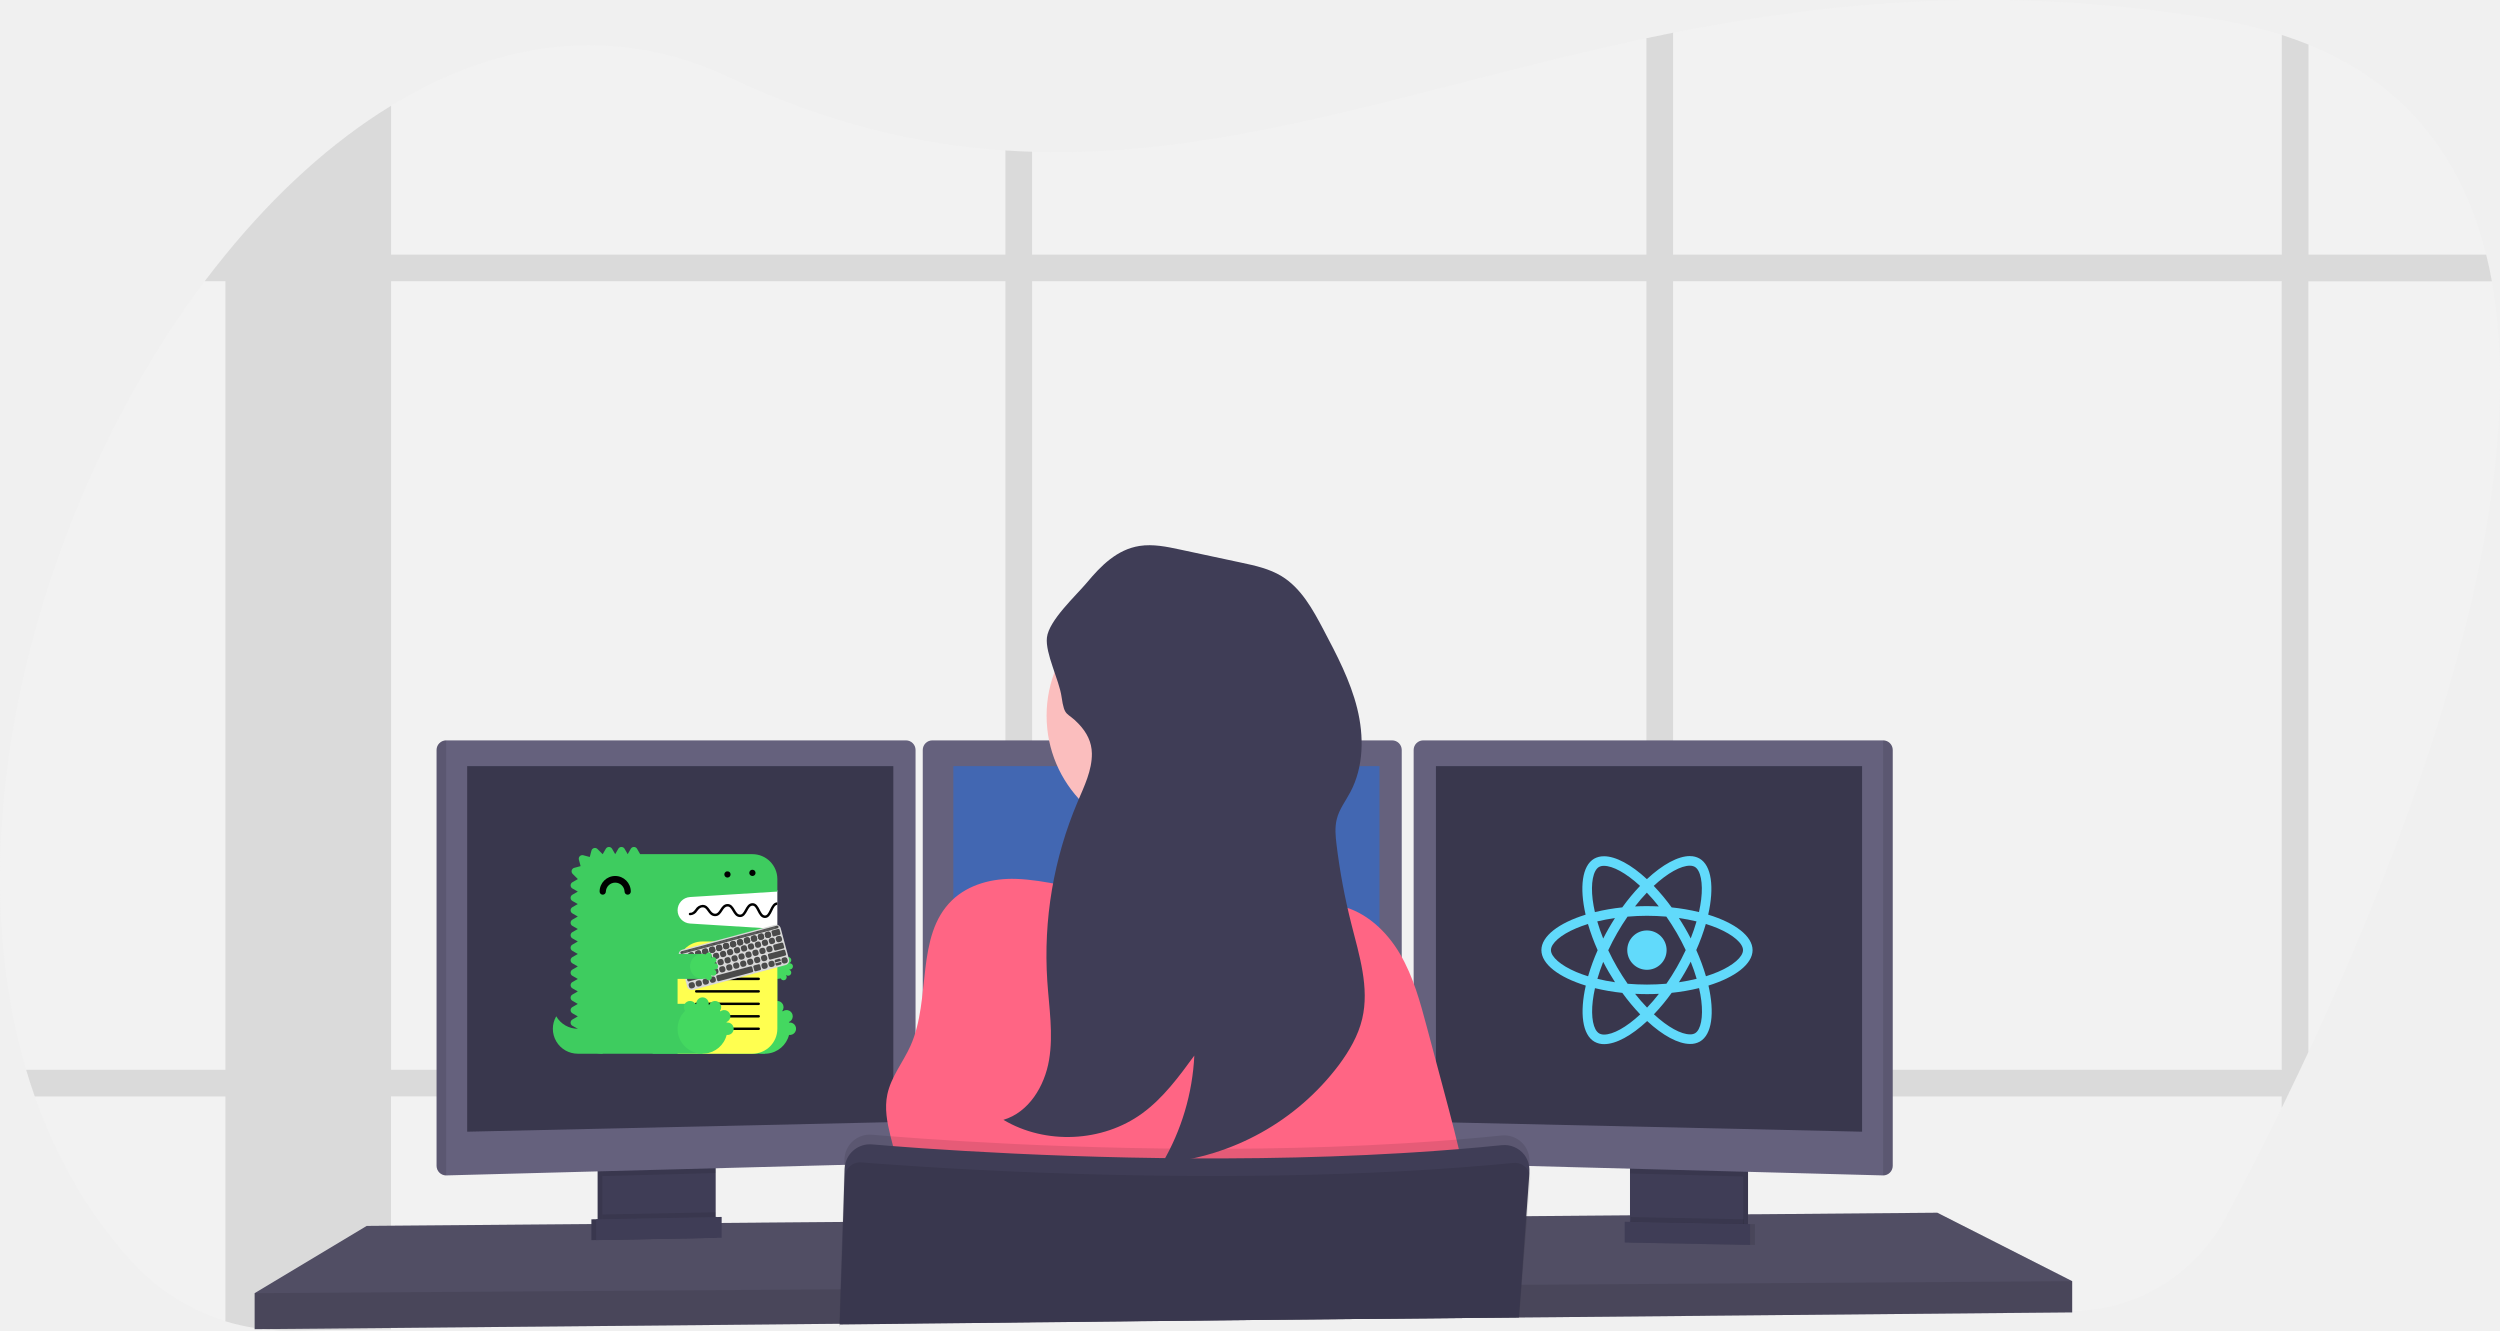
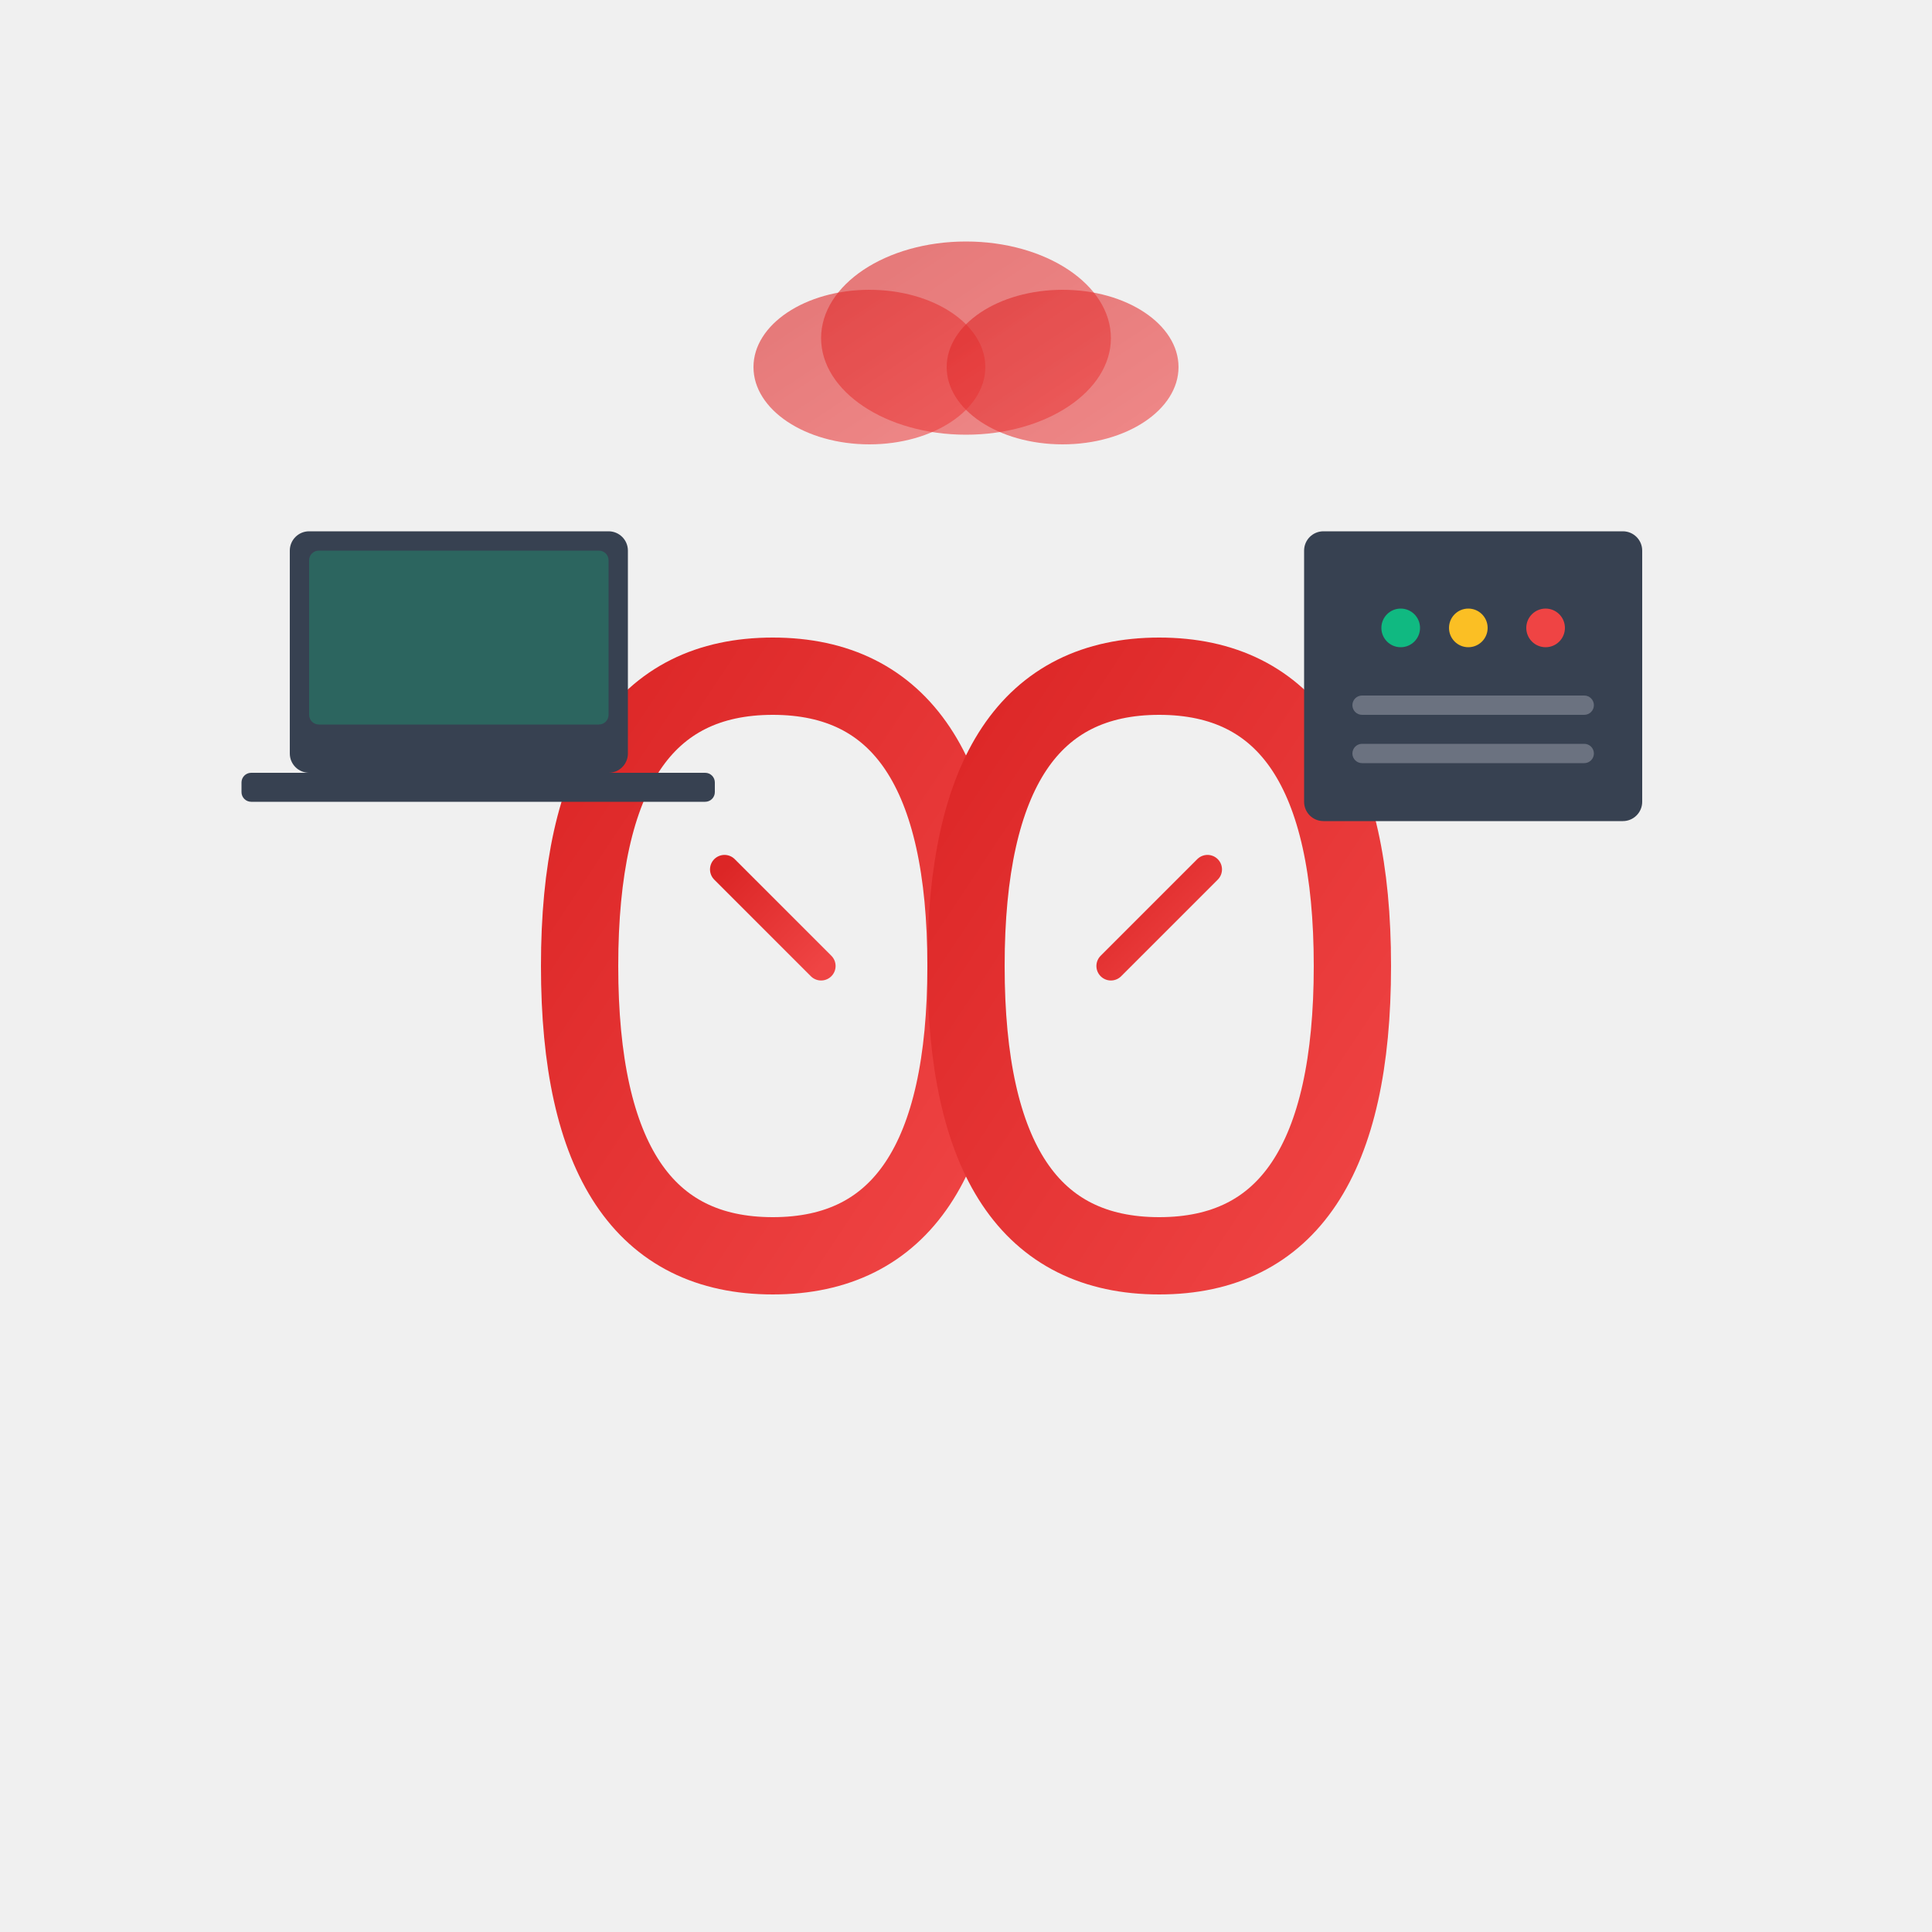
- <svg xmlns="http://www.w3.org/2000/svg" width="1041.277" height="554.141" viewBox="0 0 1041.277 554.141">
-   <g id="Group_24" data-name="Group 24" transform="translate(-440 -263)">
-     <g id="Group_23" data-name="Group 23" transform="translate(439.989 262.965)">
-       <path id="Path_299" data-name="Path 299" d="M1040.82,611.12q-1.74,3.75-3.47,7.4-2.7,5.67-5.33,11.12c-.78,1.61-1.56,3.19-2.32,4.77-8.6,17.57-16.63,33.11-23.45,45.89A73.21,73.21,0,0,1,942.44,719l-151.65,1.65h-1.6l-13,.14-11.12.12-34.1.37h-1.38l-17.36.19h-.53l-107,1.16-95.51,1-11.11.12-69,.75H429l-44.75.48h-.48l-141.5,1.53-42.33.46a87.991,87.991,0,0,1-10.79-.54h0c-1.22-.14-2.44-.3-3.65-.49a87.38,87.38,0,0,1-51.29-27.54C116,678.37,102.75,655,93.85,629.64q-1.93-5.49-3.6-11.12C59.44,514.37,97,380,164.6,290.08q4.25-5.64,8.64-11l.07-.08c20.79-25.52,44.1-46.84,68.93-62,44-26.91,92.75-34.49,140.7-11.9,40.57,19.12,78.45,28.11,115.17,30.55,3.71.24,7.42.42,11.11.53,84.23,2.65,163.17-27.7,255.87-47.29,3.69-.78,7.39-1.55,11.12-2.28,66.13-13.16,139.49-20.1,226.73-5.51a189.089,189.089,0,0,1,26.76,6.4q5.77,1.86,11.12,4c41.64,16.94,64.35,48.24,74,87.46q1.37,5.46,2.37,11.11C1134.3,384.41,1084.19,518.23,1040.82,611.12Z" transform="translate(-79.34 -172.91)" fill="#f2f2f2" />
-       <path id="Path_300" data-name="Path 300" d="M576.36,618.52a95.21,95.21,0,0,1-1.87,11.12h93.7V618.52Zm-78.25,62.81,11.11-.09V653.77c-3.81-.17-7.52-.34-11.11-.52ZM265.19,618.52v11.12h198.5V618.52ZM1114.87,279h-74V191.51q-5.35-2.17-11.12-4V279H776.21V186.58c-3.73.73-7.43,1.5-11.12,2.28V279H509.22V236.15c-3.69-.11-7.4-.29-11.11-.53V279H242.24V217c-24.83,15.16-48.14,36.48-68.93,62h-.07v.08q-4.4,5.4-8.64,11h8.64V618.52h-83q1.66,5.63,3.6,11.12h79.39v93.62a87,87,0,0,0,12.2,2.79c1.21.19,2.43.35,3.65.49h0a87.991,87.991,0,0,0,10.79.54l42.33-.46v-97H498.11v94.21l11.11-.12V629.64H765.09V721l11.12-.12V629.64H1029.7v4.77c.76-1.58,1.54-3.16,2.32-4.77q2.63-5.45,5.33-11.12,1.73-3.64,3.47-7.4v-321h76.42Q1116.23,284.43,1114.87,279ZM242.24,618.52V290.08H498.11V618.52Zm267,0V290.08H765.09V618.52Zm520.48,0H776.21V290.08H1029.7Z" transform="translate(-79.34 -172.91)" opacity="0.1" />
-       <path id="Path_301" data-name="Path 301" d="M863.09,533.65v13l-151.92,1.4-1.62.03-57.74.53-1.38.02-17.55.15h-.52l-106.98.99L349.77,551.4h-.15l-44.65.42-.48.01-198.4,1.82v-15l46.65-28,93.6-.78,2-.01.66-.01,2-.03,44.94-.37,2.01-.01.64-.01,2-.01L315,509.3l.38-.01,35.55-.3h.29l277.4-2.34,6.79-.05h.68l5.18-.05,37.65-.31,2-.03,1.85-.02h.96l11.71-.09,2.32-.03,3.11-.02,9.75-.09,15.47-.13,2-.02,3.48-.02h.65l74.71-.64Z" fill="#65617d" />
-       <path id="Path_302" data-name="Path 302" d="M863.09,533.65v13l-151.92,1.4-1.62.03-57.74.53-1.38.02-17.55.15h-.52l-106.98.99L349.77,551.4h-.15l-44.65.42-.48.01-198.4,1.82v-15l46.65-28,93.6-.78,2-.01.66-.01,2-.03,44.94-.37,2.01-.01.64-.01,2-.01L315,509.3l.38-.01,35.55-.3h.29l277.4-2.34,6.79-.05h.68l5.18-.05,37.65-.31,2-.03,1.85-.02h.96l11.71-.09,2.32-.03,3.11-.02,9.75-.09,15.47-.13,2-.02,3.48-.02h.65l74.71-.64Z" opacity="0.2" />
-       <path id="Path_303" data-name="Path 303" d="M375.44,656.57v24.49a6.13,6.13,0,0,1-3.5,5.54,6,6,0,0,1-2.5.6l-34.9.74a6,6,0,0,1-2.7-.57,6.12,6.12,0,0,1-3.57-5.57V656.57Z" transform="translate(-79.34 -172.91)" fill="#3f3d56" />
-       <path id="Path_304" data-name="Path 304" d="M375.44,656.57v24.49a6.13,6.13,0,0,1-3.5,5.54,6,6,0,0,1-2.5.6l-34.9.74a6,6,0,0,1-2.7-.57,6.12,6.12,0,0,1-3.57-5.57V656.57Z" transform="translate(-79.34 -172.91)" opacity="0.1" />
-       <path id="Path_305" data-name="Path 305" d="M377.44,656.57v24.49a6.13,6.13,0,0,1-3.5,5.54,6,6,0,0,1-2.5.6l-34.9.74a6,6,0,0,1-2.7-.57,6.12,6.12,0,0,1-3.57-5.57V656.57Z" transform="translate(-79.34 -172.91)" fill="#3f3d56" />
-       <rect id="Rectangle_137" data-name="Rectangle 137" width="47.17" height="31.5" transform="translate(680.92 483.65)" fill="#3f3d56" />
-       <rect id="Rectangle_138" data-name="Rectangle 138" width="47.17" height="31.5" transform="translate(680.92 483.65)" opacity="0.1" />
-       <rect id="Rectangle_139" data-name="Rectangle 139" width="47.17" height="31.5" transform="translate(678.92 483.65)" fill="#3f3d56" />
-       <path id="Path_306" data-name="Path 306" d="M298.09,483.65v4.97l-47.17,1.26v-6.23Z" opacity="0.1" />
-       <path id="Path_307" data-name="Path 307" d="M460.69,485.27v168.2a4,4,0,0,1-3.85,3.95l-191.65,5.1h-.05a4,4,0,0,1-3.95-3.95V485.27a4,4,0,0,1,3.95-3.95h191.6a4,4,0,0,1,3.95,3.95Z" transform="translate(-79.34 -172.91)" fill="#65617d" />
-       <path id="Path_308" data-name="Path 308" d="M265.19,481.32v181.2h-.05a4,4,0,0,1-3.95-3.95V485.27a4,4,0,0,1,3.95-3.95Z" transform="translate(-79.34 -172.91)" opacity="0.1" />
-       <path id="Path_309" data-name="Path 309" d="M194.59,319.15h177.5V467.4l-177.5,4Z" fill="#39374d" />
-       <path id="Path_310" data-name="Path 310" d="M726.09,483.65v6.41l-47.17-1.26v-5.15Z" opacity="0.1" />
-       <path id="Path_311" data-name="Path 311" d="M867.69,485.27v173.3a4,4,0,0,1-4,3.95h0L672,657.42a4,4,0,0,1-3.85-3.95V485.27a4,4,0,0,1,3.95-3.95H863.7a4,4,0,0,1,3.99,3.95Z" transform="translate(-79.34 -172.91)" fill="#65617d" />
-       <path id="Path_312" data-name="Path 312" d="M867.69,485.27v173.3a4,4,0,0,1-4,3.95h0V481.32h0a4,4,0,0,1,4,3.95Z" transform="translate(-79.34 -172.91)" opacity="0.1" />
-       <path id="Path_313" data-name="Path 313" d="M775.59,319.15H598.09V467.4l177.5,4Z" fill="#39374d" />
-       <path id="Path_314" data-name="Path 314" d="M663.19,485.27v168.2a4,4,0,0,1-3.85,3.95l-191.65,5.1h0a4,4,0,0,1-4-3.95V485.27a4,4,0,0,1,3.95-3.95h191.6A4,4,0,0,1,663.19,485.27Z" transform="translate(-79.34 -172.91)" fill="#65617d" />
-       <path id="Path_315" data-name="Path 315" d="M397.09,319.15h177.5V467.4l-177.5,4Z" fill="#4267b2" />
-       <path id="Path_316" data-name="Path 316" d="M863.09,533.65v13l-151.92,1.4-1.62.03-57.74.53-1.38.02-17.55.15h-.52l-106.98.99L349.77,551.4h-.15l-44.65.42-.48.01-198.4,1.82v-15l202.51-1.33h.48l40.99-.28h.19l283.08-1.87h.29l.17-.01h.47l4.79-.03h1.46l74.49-.5,4.4-.02.98-.01Z" opacity="0.1" />
-       <circle id="Ellipse_111" data-name="Ellipse 111" cx="51.33" cy="51.33" r="51.33" transform="translate(435.93 246.82)" fill="#fbbebe" />
-       <path id="Path_317" data-name="Path 317" d="M617.94,550.07s-99.5,12-90,0c3.44-4.34,4.39-17.2,4.2-31.85-.06-4.45-.22-9.06-.45-13.65-1.1-22-3.75-43.5-3.75-43.5s87-41,77-8.5c-4,13.13-2.69,31.57.35,48.88.89,5.05,1.92,10,3,14.7a344.66,344.66,0,0,0,9.65,33.92Z" transform="translate(-79.34 -172.91)" fill="#fbbebe" />
-       <path id="Path_318" data-name="Path 318" d="M585.47,546c11.51-2.13,23.7-6,34.53-1.54,2.85,1.17,5.47,2.88,8.39,3.86s6.12,1.22,9.16,1.91c10.68,2.42,19.34,10.55,24.9,20s8.44,20.14,11.26,30.72l6.9,25.83c6,22.45,12,45.09,13.39,68.3a2437.506,2437.506,0,0,1-250.84,1.43c5.44-10.34,11-21.31,10.54-33s-7.19-23.22-4.76-34.74c1.55-7.34,6.57-13.39,9.64-20.22,8.75-19.52,1.94-45.79,17.32-60.65,6.92-6.68,17-9.21,26.63-8.89,12.28.41,24.85,4.24,37,6.11C555.09,547.48,569.79,548.88,585.47,546Z" transform="translate(-79.34 -172.91)" fill="#ff6584" />
-       <path id="Path_319" data-name="Path 319" d="M716.37,657.17l-.1,1.43v.1l-.17,2.3-1.33,18.51-1.61,22.3-.46,6.28-1,13.44v.17l-107,1-175.59,1.9v.84h-.14v-1.12l.45-14.36.86-28.06.74-23.79.07-2.37a10.53,10.53,0,0,1,11.42-10.17c4.72.4,10.85.89,18.18,1.41l3,.22c42.33,2.94,120.56,6.74,199.5,2,1.66-.09,3.33-.19,5-.31,12.24-.77,24.47-1.76,36.58-3a10.53,10.53,0,0,1,11.6,11.23Z" transform="translate(-79.34 -172.91)" opacity="0.1" />
-       <path id="Path_320" data-name="Path 320" d="M429.08,725.44v-.84l175.62-1.91,107-1h.3v-.17l1-13.44.43-6,1.64-22.61,1.29-17.9v-.44a10.617,10.617,0,0,0-.11-2.47.3.3,0,0,0,0-.1,10.391,10.391,0,0,0-2-4.64,10.54,10.54,0,0,0-9.42-4c-12.11,1.24-24.34,2.23-36.58,3-1.67.12-3.34.22-5,.31-78.94,4.69-157.17.89-199.5-2l-3-.22c-7.33-.52-13.46-1-18.18-1.41a10.54,10.54,0,0,0-11.24,8.53,11,11,0,0,0-.18,1.64l-.68,22.16L429.54,710l-.44,14.36v1.12Z" transform="translate(-79.34 -172.91)" fill="#3f3d56" />
-       <path id="Path_321" data-name="Path 321" d="M716.67,664.18l-1.23,15.33-1.83,22.85-.46,5.72-1,12.81-.06.64v.17h0l-.15,1.48.11-1.48h-.29l-107,1-175.65,1.9v-.28l.49-14.36,1-28.06.64-18.65A6.36,6.36,0,0,1,434.3,658a6.25,6.25,0,0,1,3.78-.9c2.1.17,4.68.37,7.69.59,4.89.36,10.92.78,17.94,1.22,13,.82,29.31,1.7,48,2.42,52,2,122.2,2.67,188.88-3.17,3-.26,6.1-.55,9.13-.84a6.26,6.26,0,0,1,3.48.66,5.159,5.159,0,0,1,.86.54,6.14,6.14,0,0,1,2,2.46,3.564,3.564,0,0,1,.25.61A6.279,6.279,0,0,1,716.67,664.18Z" transform="translate(-79.34 -172.91)" opacity="0.1" />
-       <path id="Path_322" data-name="Path 322" d="M377.44,677.87v3.19a6.13,6.13,0,0,1-3.5,5.54l-40.1.77a6.12,6.12,0,0,1-3.57-5.57v-3Z" transform="translate(-79.34 -172.91)" opacity="0.1" />
-       <path id="Path_323" data-name="Path 323" d="M298.59,515.57l-52.25,1V507.9l52.25-1Z" fill="#3f3d56" />
-       <path id="Path_324" data-name="Path 324" d="M298.59,515.57l-52.25,1V507.9l52.25-1Z" opacity="0.1" />
-       <path id="Path_325" data-name="Path 325" d="M300.59,515.57l-52.25,1V507.9l52.25-1Z" fill="#3f3d56" />
-       <path id="Path_326" data-name="Path 326" d="M758.56,679.87v3.19a6.13,6.13,0,0,0,3.5,5.54l40.1.77a6.12,6.12,0,0,0,3.57-5.57v-3Z" transform="translate(-79.34 -172.91)" opacity="0.1" />
-       <path id="Path_327" data-name="Path 327" d="M678.72,517.57l52.25,1V509.9l-52.25-1Z" opacity="0.1" />
-       <path id="Path_328" data-name="Path 328" d="M676.72,517.57l52.25,1V509.9l-52.25-1Z" fill="#3f3d56" />
-       <path id="Path_329" data-name="Path 329" d="M534.13,486.79c.08,7-3.16,13.6-5.91,20.07a163.491,163.491,0,0,0-12.66,74.71c.73,11,2.58,22,.73,32.9s-8.43,21.77-19,24.9c17.53,10.45,41.26,9.35,57.76-2.66,8.79-6.4,15.34-15.33,21.75-24.11a97.86,97.86,0,0,1-13.31,44.75A103.43,103.43,0,0,0,637,616.53c4.31-5.81,8.06-12.19,9.72-19.23,3.09-13-1.22-26.51-4.51-39.5a266.055,266.055,0,0,1-6.17-33c-.43-3.56-.78-7.22.1-10.7,1-4.07,3.67-7.51,5.64-11.22,5.6-10.54,5.73-23.3,2.86-34.88s-8.49-22.26-14.06-32.81c-4.46-8.46-9.3-17.31-17.46-22.28-5.1-3.1-11-4.39-16.88-5.64l-25.37-5.43c-5.55-1.19-11.26-2.38-16.87-1.51-9.47,1.48-16.14,8.32-22,15.34-4.59,5.46-15.81,15.71-16.6,22.86-.72,6.59,5.1,17.63,6.09,24.58,1.3,9,2.22,6,7.3,11.52C532,478.05,534.07,482,534.13,486.79Z" transform="translate(-79.34 -172.91)" fill="#3f3d56" />
-     </g>
-     <g id="docusaurus_keytar" transform="translate(670.271 615.768)">
-       <path id="Path_40" data-name="Path 40" d="M99,52h43.635V69.662H99Z" transform="translate(-49.132 -33.936)" fill="#fff" fill-rule="evenodd" />
-       <path id="Path_41" data-name="Path 41" d="M13.389,158.195A10.377,10.377,0,0,1,4.4,153a10.377,10.377,0,0,0,8.988,15.584H23.779V158.195Z" transform="translate(-3 -82.47)" fill="#3ecc5f" fill-rule="evenodd" />
-       <path id="Path_42" data-name="Path 42" d="M66.967,38.083l36.373-2.273V30.615A10.389,10.389,0,0,0,92.95,20.226H46.2l-1.3-2.249a1.5,1.5,0,0,0-2.6,0L41,20.226l-1.3-2.249a1.5,1.5,0,0,0-2.6,0l-1.3,2.249-1.3-2.249a1.5,1.5,0,0,0-2.6,0l-1.3,2.249-.034,0-2.152-2.151a1.5,1.5,0,0,0-2.508.672L25.21,21.4l-2.7-.723a1.5,1.5,0,0,0-1.836,1.837l.722,2.7-2.65.71a1.5,1.5,0,0,0-.673,2.509l2.152,2.152c0,.011,0,.022,0,.033l-2.249,1.3a1.5,1.5,0,0,0,0,2.6l2.249,1.3-2.249,1.3a1.5,1.5,0,0,0,0,2.6L20.226,41l-2.249,1.3a1.5,1.5,0,0,0,0,2.6l2.249,1.3-2.249,1.3a1.5,1.5,0,0,0,0,2.6l2.249,1.3-2.249,1.3a1.5,1.5,0,0,0,0,2.6l2.249,1.3-2.249,1.3a1.5,1.5,0,0,0,0,2.6l2.249,1.3-2.249,1.3a1.5,1.5,0,0,0,0,2.6l2.249,1.3-2.249,1.3a1.5,1.5,0,0,0,0,2.6l2.249,1.3-2.249,1.3a1.5,1.5,0,0,0,0,2.6l2.249,1.3-2.249,1.3a1.5,1.5,0,0,0,0,2.6l2.249,1.3-2.249,1.3a1.5,1.5,0,0,0,0,2.6l2.249,1.3-2.249,1.3a1.5,1.5,0,0,0,0,2.6l2.249,1.3A10.389,10.389,0,0,0,30.615,103.34H92.95A10.389,10.389,0,0,0,103.34,92.95V51.393L66.967,49.12a5.53,5.53,0,0,1,0-11.038" transform="translate(-9.836 -17.226)" fill="#3ecc5f" fill-rule="evenodd" />
-       <path id="Path_43" data-name="Path 43" d="M143,163.779h15.584V143H143Z" transform="translate(-70.275 -77.665)" fill="#3ecc5f" fill-rule="evenodd" />
-       <path id="Path_44" data-name="Path 44" d="M173.779,148.389a2.582,2.582,0,0,0-.332.033c-.02-.078-.038-.156-.06-.234a2.594,2.594,0,1,0-2.567-4.455q-.086-.088-.174-.175a2.593,2.593,0,1,0-4.461-2.569c-.077-.022-.154-.04-.231-.06a2.6,2.6,0,1,0-5.128,0c-.077.02-.154.038-.231.06a2.594,2.594,0,1,0-4.461,2.569,10.384,10.384,0,1,0,17.314,9.992,2.592,2.592,0,1,0,.332-5.161" transform="translate(-75.08 -75.262)" fill="#44d860" fill-rule="evenodd" />
-       <path id="Path_45" data-name="Path 45" d="M153,113.389h15.584V103H153Z" transform="translate(-75.08 -58.444)" fill="#3ecc5f" fill-rule="evenodd" />
-       <path id="Path_46" data-name="Path 46" d="M183.389,108.944a1.3,1.3,0,1,0,0-2.6,1.336,1.336,0,0,0-.166.017c-.01-.039-.019-.078-.03-.117a1.3,1.3,0,0,0-.5-2.5,1.285,1.285,0,0,0-.783.269q-.043-.044-.087-.087a1.285,1.285,0,0,0,.263-.776,1.3,1.3,0,0,0-2.493-.509,5.195,5.195,0,1,0,0,10,1.3,1.3,0,0,0,2.493-.509,1.285,1.285,0,0,0-.263-.776q.044-.043.087-.087a1.285,1.285,0,0,0,.783.269,1.3,1.3,0,0,0,.5-2.5c.011-.038.02-.078.03-.117a1.337,1.337,0,0,0,.166.017" transform="translate(-84.691 -57.894)" fill="#44d860" fill-rule="evenodd" />
-       <path id="Path_47" data-name="Path 47" d="M52.188,48.292a1.3,1.3,0,0,1-1.3-1.3,3.9,3.9,0,0,0-7.792,0,1.3,1.3,0,1,1-2.6,0,6.493,6.493,0,0,1,12.987,0,1.3,1.3,0,0,1-1.3,1.3" transform="translate(-21.02 -28.41)" fill-rule="evenodd" />
-       <path id="Path_48" data-name="Path 48" d="M103,139.752h31.168a10.389,10.389,0,0,0,10.389-10.389V93H113.389A10.389,10.389,0,0,0,103,103.389Z" transform="translate(-51.054 -53.638)" fill="#ffff50" fill-rule="evenodd" />
-       <path id="Path_49" data-name="Path 49" d="M141.1,94.017H115.106a.519.519,0,1,1,0-1.039H141.1a.519.519,0,0,1,0,1.039m0,10.389H115.106a.519.519,0,1,1,0-1.039H141.1a.519.519,0,0,1,0,1.039m0,10.389H115.106a.519.519,0,1,1,0-1.039H141.1a.519.519,0,0,1,0,1.039m0-25.877H115.106a.519.519,0,1,1,0-1.039H141.1a.519.519,0,0,1,0,1.039m0,10.293H115.106a.519.519,0,1,1,0-1.039H141.1a.519.519,0,0,1,0,1.039m0,10.389H115.106a.519.519,0,1,1,0-1.039H141.1a.519.519,0,0,1,0,1.039m7.782-47.993c-.006,0-.011,0-.018,0-1.605.055-2.365,1.66-3.035,3.077-.7,1.48-1.24,2.443-2.126,2.414-.981-.035-1.542-1.144-2.137-2.317-.683-1.347-1.462-2.876-3.1-2.819-1.582.054-2.344,1.451-3.017,2.684-.715,1.313-1.2,2.112-2.141,2.075-1-.036-1.533-.938-2.149-1.981-.686-1.162-1.479-2.467-3.084-2.423-1.555.053-2.319,1.239-2.994,2.286-.713,1.106-1.213,1.781-2.164,1.741-1.025-.036-1.554-.784-2.167-1.65-.688-.973-1.463-2.074-3.062-2.021a3.815,3.815,0,0,0-2.959,1.879c-.64.812-1.14,1.456-2.2,1.415a.52.52,0,0,0-.037,1.039,3.588,3.588,0,0,0,3.05-1.811c.611-.777,1.139-1.448,2.178-1.483,1-.043,1.47.579,2.179,1.582.674.953,1.438,2.033,2.977,2.089,1.612.054,2.387-1.151,3.074-2.217.614-.953,1.144-1.775,2.156-1.81.931-.035,1.438.7,2.153,1.912.674,1.141,1.437,2.434,3.006,2.491,1.623.056,2.407-1.361,3.09-2.616.592-1.085,1.15-2.109,2.14-2.143.931-.022,1.417.829,2.135,2.249.671,1.326,1.432,2.828,3.026,2.886l.088,0c1.592,0,2.347-1.6,3.015-3.01.592-1.252,1.152-2.431,2.113-2.479Z" transform="translate(-55.378 -38.552)" fill-rule="evenodd" />
-       <path id="Path_50" data-name="Path 50" d="M83,163.779h20.779V143H83Z" transform="translate(-41.443 -77.665)" fill="#3ecc5f" fill-rule="evenodd" />
-       <g id="Group_8" data-name="Group 8" transform="matrix(0.966, -0.259, 0.259, 0.966, 51.971, 43.3)">
-         <rect id="Rectangle_3" data-name="Rectangle 3" width="43.906" height="17.333" rx="2" transform="translate(0 0)" fill="#d8d8d8" />
-         <g id="Group_2" data-name="Group 2" transform="translate(0.728 10.948)">
-           <rect id="Rectangle_4" data-name="Rectangle 4" width="2.537" height="2.537" rx="1" transform="translate(7.985 0)" fill="#4a4a4a" />
-           <rect id="Rectangle_5" data-name="Rectangle 5" width="2.537" height="2.537" rx="1" transform="translate(10.991 0)" fill="#4a4a4a" />
-           <rect id="Rectangle_6" data-name="Rectangle 6" width="2.537" height="2.537" rx="1" transform="translate(13.997 0)" fill="#4a4a4a" />
-           <rect id="Rectangle_7" data-name="Rectangle 7" width="2.537" height="2.537" rx="1" transform="translate(17.003 0)" fill="#4a4a4a" />
-           <rect id="Rectangle_8" data-name="Rectangle 8" width="2.537" height="2.537" rx="1" transform="translate(20.009 0)" fill="#4a4a4a" />
-           <rect id="Rectangle_9" data-name="Rectangle 9" width="2.537" height="2.537" rx="1" transform="translate(23.015 0)" fill="#4a4a4a" />
-           <rect id="Rectangle_10" data-name="Rectangle 10" width="2.537" height="2.537" rx="1" transform="translate(26.021 0)" fill="#4a4a4a" />
-           <rect id="Rectangle_11" data-name="Rectangle 11" width="2.537" height="2.537" rx="1" transform="translate(29.028 0)" fill="#4a4a4a" />
-           <rect id="Rectangle_12" data-name="Rectangle 12" width="2.537" height="2.537" rx="1" transform="translate(32.034 0)" fill="#4a4a4a" />
-           <path id="Path_51" data-name="Path 51" d="M.519,0H6.9A.519.519,0,0,1,7.421.52v1.5a.519.519,0,0,1-.519.519H.519A.519.519,0,0,1,0,2.017V.519A.519.519,0,0,1,.519,0ZM35.653,0h6.383a.519.519,0,0,1,.519.519v1.5a.519.519,0,0,1-.519.519H35.652a.519.519,0,0,1-.519-.519V.519A.519.519,0,0,1,35.652,0Z" transform="translate(0 0)" fill="#4a4a4a" fill-rule="evenodd" />
-         </g>
-         <g id="Group_3" data-name="Group 3" transform="translate(0.728 4.878)">
-           <path id="Path_52" data-name="Path 52" d="M.519,0H2.956a.519.519,0,0,1,.519.519v1.5a.519.519,0,0,1-.519.519H.519A.519.519,0,0,1,0,2.017V.519A.519.519,0,0,1,.519,0Z" transform="translate(0 0)" fill="#4a4a4a" fill-rule="evenodd" />
-           <rect id="Rectangle_13" data-name="Rectangle 13" width="2.537" height="2.537" rx="1" transform="translate(3.945 0)" fill="#4a4a4a" />
-           <rect id="Rectangle_14" data-name="Rectangle 14" width="2.537" height="2.537" rx="1" transform="translate(6.951 0)" fill="#4a4a4a" />
-           <rect id="Rectangle_15" data-name="Rectangle 15" width="2.537" height="2.537" rx="1" transform="translate(9.958 0)" fill="#4a4a4a" />
-           <rect id="Rectangle_16" data-name="Rectangle 16" width="2.537" height="2.537" rx="1" transform="translate(12.964 0)" fill="#4a4a4a" />
-           <rect id="Rectangle_17" data-name="Rectangle 17" width="2.537" height="2.537" rx="1" transform="translate(15.97 0)" fill="#4a4a4a" />
-           <rect id="Rectangle_18" data-name="Rectangle 18" width="2.537" height="2.537" rx="1" transform="translate(18.976 0)" fill="#4a4a4a" />
-           <rect id="Rectangle_19" data-name="Rectangle 19" width="2.537" height="2.537" rx="1" transform="translate(21.982 0)" fill="#4a4a4a" />
-           <rect id="Rectangle_20" data-name="Rectangle 20" width="2.537" height="2.537" rx="1" transform="translate(24.988 0)" fill="#4a4a4a" />
-           <rect id="Rectangle_21" data-name="Rectangle 21" width="2.537" height="2.537" rx="1" transform="translate(27.994 0)" fill="#4a4a4a" />
-           <rect id="Rectangle_22" data-name="Rectangle 22" width="2.537" height="2.537" rx="1" transform="translate(31 0)" fill="#4a4a4a" />
-           <rect id="Rectangle_23" data-name="Rectangle 23" width="2.537" height="2.537" rx="1" transform="translate(34.006 0)" fill="#4a4a4a" />
-           <rect id="Rectangle_24" data-name="Rectangle 24" width="2.537" height="2.537" rx="1" transform="translate(37.012 0)" fill="#4a4a4a" />
-           <rect id="Rectangle_25" data-name="Rectangle 25" width="2.537" height="2.537" rx="1" transform="translate(40.018 0)" fill="#4a4a4a" />
-         </g>
-         <g id="Group_4" data-name="Group 4" transform="translate(43.283 4.538) rotate(180)">
-           <path id="Path_53" data-name="Path 53" d="M.519,0H2.956a.519.519,0,0,1,.519.519v1.5a.519.519,0,0,1-.519.519H.519A.519.519,0,0,1,0,2.017V.519A.519.519,0,0,1,.519,0Z" transform="translate(0 0)" fill="#4a4a4a" fill-rule="evenodd" />
-           <rect id="Rectangle_26" data-name="Rectangle 26" width="2.537" height="2.537" rx="1" transform="translate(3.945 0)" fill="#4a4a4a" />
-           <rect id="Rectangle_27" data-name="Rectangle 27" width="2.537" height="2.537" rx="1" transform="translate(6.951 0)" fill="#4a4a4a" />
-           <rect id="Rectangle_28" data-name="Rectangle 28" width="2.537" height="2.537" rx="1" transform="translate(9.958 0)" fill="#4a4a4a" />
-           <rect id="Rectangle_29" data-name="Rectangle 29" width="2.537" height="2.537" rx="1" transform="translate(12.964 0)" fill="#4a4a4a" />
-           <rect id="Rectangle_30" data-name="Rectangle 30" width="2.537" height="2.537" rx="1" transform="translate(15.97 0)" fill="#4a4a4a" />
-           <rect id="Rectangle_31" data-name="Rectangle 31" width="2.537" height="2.537" rx="1" transform="translate(18.976 0)" fill="#4a4a4a" />
-           <rect id="Rectangle_32" data-name="Rectangle 32" width="2.537" height="2.537" rx="1" transform="translate(21.982 0)" fill="#4a4a4a" />
-           <rect id="Rectangle_33" data-name="Rectangle 33" width="2.537" height="2.537" rx="1" transform="translate(24.988 0)" fill="#4a4a4a" />
-           <rect id="Rectangle_34" data-name="Rectangle 34" width="2.537" height="2.537" rx="1" transform="translate(27.994 0)" fill="#4a4a4a" />
-           <rect id="Rectangle_35" data-name="Rectangle 35" width="2.537" height="2.537" rx="1" transform="translate(31.001 0)" fill="#4a4a4a" />
-           <rect id="Rectangle_36" data-name="Rectangle 36" width="2.537" height="2.537" rx="1" transform="translate(34.007 0)" fill="#4a4a4a" />
-           <rect id="Rectangle_37" data-name="Rectangle 37" width="2.537" height="2.537" rx="1" transform="translate(37.013 0)" fill="#4a4a4a" />
-           <rect id="Rectangle_38" data-name="Rectangle 38" width="2.537" height="2.537" rx="1" transform="translate(40.018 0)" fill="#4a4a4a" />
-           <rect id="Rectangle_39" data-name="Rectangle 39" width="2.537" height="2.537" rx="1" transform="translate(3.945 0)" fill="#4a4a4a" />
-           <rect id="Rectangle_40" data-name="Rectangle 40" width="2.537" height="2.537" rx="1" transform="translate(6.951 0)" fill="#4a4a4a" />
-           <rect id="Rectangle_41" data-name="Rectangle 41" width="2.537" height="2.537" rx="1" transform="translate(9.958 0)" fill="#4a4a4a" />
-           <rect id="Rectangle_42" data-name="Rectangle 42" width="2.537" height="2.537" rx="1" transform="translate(12.964 0)" fill="#4a4a4a" />
-           <rect id="Rectangle_43" data-name="Rectangle 43" width="2.537" height="2.537" rx="1" transform="translate(15.97 0)" fill="#4a4a4a" />
-           <rect id="Rectangle_44" data-name="Rectangle 44" width="2.537" height="2.537" rx="1" transform="translate(18.976 0)" fill="#4a4a4a" />
-           <rect id="Rectangle_45" data-name="Rectangle 45" width="2.537" height="2.537" rx="1" transform="translate(21.982 0)" fill="#4a4a4a" />
-           <rect id="Rectangle_46" data-name="Rectangle 46" width="2.537" height="2.537" rx="1" transform="translate(24.988 0)" fill="#4a4a4a" />
-           <rect id="Rectangle_47" data-name="Rectangle 47" width="2.537" height="2.537" rx="1" transform="translate(27.994 0)" fill="#4a4a4a" />
-           <rect id="Rectangle_48" data-name="Rectangle 48" width="2.537" height="2.537" rx="1" transform="translate(31.001 0)" fill="#4a4a4a" />
-           <rect id="Rectangle_49" data-name="Rectangle 49" width="2.537" height="2.537" rx="1" transform="translate(34.007 0)" fill="#4a4a4a" />
-           <rect id="Rectangle_50" data-name="Rectangle 50" width="2.537" height="2.537" rx="1" transform="translate(37.013 0)" fill="#4a4a4a" />
-           <rect id="Rectangle_51" data-name="Rectangle 51" width="2.537" height="2.537" rx="1" transform="translate(40.018 0)" fill="#4a4a4a" />
-         </g>
-         <g id="Group_6" data-name="Group 6" transform="translate(0.728 7.883)">
-           <path id="Path_54" data-name="Path 54" d="M.519,0h3.47a.519.519,0,0,1,.519.519v1.5a.519.519,0,0,1-.519.519H.519A.519.519,0,0,1,0,2.017V.52A.519.519,0,0,1,.519,0Z" transform="translate(0 0)" fill="#4a4a4a" fill-rule="evenodd" />
-           <g id="Group_5" data-name="Group 5" transform="translate(5.073 0)">
-             <rect id="Rectangle_52" data-name="Rectangle 52" width="2.537" height="2.537" rx="1" transform="translate(0 0)" fill="#4a4a4a" />
-             <rect id="Rectangle_53" data-name="Rectangle 53" width="2.537" height="2.537" rx="1" transform="translate(3.006 0)" fill="#4a4a4a" />
-             <rect id="Rectangle_54" data-name="Rectangle 54" width="2.537" height="2.537" rx="1" transform="translate(6.012 0)" fill="#4a4a4a" />
-             <rect id="Rectangle_55" data-name="Rectangle 55" width="2.537" height="2.537" rx="1" transform="translate(9.018 0)" fill="#4a4a4a" />
-             <rect id="Rectangle_56" data-name="Rectangle 56" width="2.537" height="2.537" rx="1" transform="translate(12.025 0)" fill="#4a4a4a" />
-             <rect id="Rectangle_57" data-name="Rectangle 57" width="2.537" height="2.537" rx="1" transform="translate(15.031 0)" fill="#4a4a4a" />
-             <rect id="Rectangle_58" data-name="Rectangle 58" width="2.537" height="2.537" rx="1" transform="translate(18.037 0)" fill="#4a4a4a" />
-             <rect id="Rectangle_59" data-name="Rectangle 59" width="2.537" height="2.537" rx="1" transform="translate(21.042 0)" fill="#4a4a4a" />
-             <rect id="Rectangle_60" data-name="Rectangle 60" width="2.537" height="2.537" rx="1" transform="translate(24.049 0)" fill="#4a4a4a" />
-             <rect id="Rectangle_61" data-name="Rectangle 61" width="2.537" height="2.537" rx="1" transform="translate(27.055 0)" fill="#4a4a4a" />
-             <rect id="Rectangle_62" data-name="Rectangle 62" width="2.537" height="2.537" rx="1" transform="translate(30.061 0)" fill="#4a4a4a" />
-           </g>
-           <path id="Path_55" data-name="Path 55" d="M.52,0H3.8a.519.519,0,0,1,.519.519v1.5a.519.519,0,0,1-.519.519H.519A.519.519,0,0,1,0,2.017V.52A.519.519,0,0,1,.519,0Z" transform="translate(38.234 0)" fill="#4a4a4a" fill-rule="evenodd" />
-         </g>
-         <g id="Group_7" data-name="Group 7" transform="translate(0.728 14.084)">
-           <rect id="Rectangle_63" data-name="Rectangle 63" width="2.537" height="2.537" rx="1" transform="translate(0 0)" fill="#4a4a4a" />
-           <rect id="Rectangle_64" data-name="Rectangle 64" width="2.537" height="2.537" rx="1" transform="translate(3.006 0)" fill="#4a4a4a" />
-           <rect id="Rectangle_65" data-name="Rectangle 65" width="2.537" height="2.537" rx="1" transform="translate(6.012 0)" fill="#4a4a4a" />
-           <rect id="Rectangle_66" data-name="Rectangle 66" width="2.537" height="2.537" rx="1" transform="translate(9.018 0)" fill="#4a4a4a" />
-           <path id="Path_56" data-name="Path 56" d="M.519,0H14.981A.519.519,0,0,1,15.5.519v1.5a.519.519,0,0,1-.519.519H.519A.519.519,0,0,1,0,2.018V.519A.519.519,0,0,1,.519,0Zm15.97,0h1.874a.519.519,0,0,1,.519.519v1.5a.519.519,0,0,1-.519.519H16.489a.519.519,0,0,1-.519-.519V.519A.519.519,0,0,1,16.489,0Z" transform="translate(12.024 0)" fill="#4a4a4a" fill-rule="evenodd" />
-           <rect id="Rectangle_67" data-name="Rectangle 67" width="2.537" height="2.537" rx="1" transform="translate(31.376 0)" fill="#4a4a4a" />
-           <rect id="Rectangle_68" data-name="Rectangle 68" width="2.537" height="2.537" rx="1" transform="translate(34.382 0)" fill="#4a4a4a" />
-           <rect id="Rectangle_69" data-name="Rectangle 69" width="2.537" height="2.537" rx="1" transform="translate(40.018 0)" fill="#4a4a4a" />
-           <path id="Path_57" data-name="Path 57" d="M2.537,0V.561a.519.519,0,0,1-.519.519H.519A.519.519,0,0,1,0,.561V0Z" transform="translate(39.736 1.08) rotate(180)" fill="#4a4a4a" />
-           <path id="Path_58" data-name="Path 58" d="M2.537,0V.561a.519.519,0,0,1-.519.519H.519A.519.519,0,0,1,0,.561V0Z" transform="translate(37.2 1.456)" fill="#4a4a4a" />
-         </g>
-         <rect id="Rectangle_70" data-name="Rectangle 70" width="42.273" height="1.127" rx="0.564" transform="translate(0.915 0.556)" fill="#4a4a4a" />
-         <rect id="Rectangle_71" data-name="Rectangle 71" width="2.37" height="0.752" rx="0.376" transform="translate(1.949 0.744)" fill="#d8d8d8" opacity="0.136" />
-         <rect id="Rectangle_72" data-name="Rectangle 72" width="2.37" height="0.752" rx="0.376" transform="translate(5.193 0.744)" fill="#d8d8d8" opacity="0.136" />
-         <rect id="Rectangle_73" data-name="Rectangle 73" width="2.37" height="0.752" rx="0.376" transform="translate(7.688 0.744)" fill="#d8d8d8" opacity="0.136" />
-         <rect id="Rectangle_74" data-name="Rectangle 74" width="2.37" height="0.752" rx="0.376" transform="translate(10.183 0.744)" fill="#d8d8d8" opacity="0.136" />
-         <rect id="Rectangle_75" data-name="Rectangle 75" width="2.37" height="0.752" rx="0.376" transform="translate(12.679 0.744)" fill="#d8d8d8" opacity="0.136" />
-         <rect id="Rectangle_76" data-name="Rectangle 76" width="2.37" height="0.752" rx="0.376" transform="translate(15.797 0.744)" fill="#d8d8d8" opacity="0.136" />
-         <rect id="Rectangle_77" data-name="Rectangle 77" width="2.37" height="0.752" rx="0.376" transform="translate(18.292 0.744)" fill="#d8d8d8" opacity="0.136" />
-         <rect id="Rectangle_78" data-name="Rectangle 78" width="2.37" height="0.752" rx="0.376" transform="translate(20.788 0.744)" fill="#d8d8d8" opacity="0.136" />
-         <rect id="Rectangle_79" data-name="Rectangle 79" width="2.37" height="0.752" rx="0.376" transform="translate(23.283 0.744)" fill="#d8d8d8" opacity="0.136" />
-         <rect id="Rectangle_80" data-name="Rectangle 80" width="2.37" height="0.752" rx="0.376" transform="translate(26.402 0.744)" fill="#d8d8d8" opacity="0.136" />
-         <rect id="Rectangle_81" data-name="Rectangle 81" width="2.37" height="0.752" rx="0.376" transform="translate(28.897 0.744)" fill="#d8d8d8" opacity="0.136" />
-         <rect id="Rectangle_82" data-name="Rectangle 82" width="2.37" height="0.752" rx="0.376" transform="translate(31.393 0.744)" fill="#d8d8d8" opacity="0.136" />
-         <rect id="Rectangle_83" data-name="Rectangle 83" width="2.37" height="0.752" rx="0.376" transform="translate(34.512 0.744)" fill="#d8d8d8" opacity="0.136" />
-         <rect id="Rectangle_84" data-name="Rectangle 84" width="2.37" height="0.752" rx="0.376" transform="translate(37.007 0.744)" fill="#d8d8d8" opacity="0.136" />
-         <rect id="Rectangle_85" data-name="Rectangle 85" width="2.37" height="0.752" rx="0.376" transform="translate(39.502 0.744)" fill="#d8d8d8" opacity="0.136" />
-       </g>
-       <path id="Path_59" data-name="Path 59" d="M123.779,148.389a2.583,2.583,0,0,0-.332.033c-.02-.078-.038-.156-.06-.234a2.594,2.594,0,1,0-2.567-4.455q-.086-.088-.174-.175a2.593,2.593,0,1,0-4.461-2.569c-.077-.022-.154-.04-.231-.06a2.6,2.6,0,1,0-5.128,0c-.077.02-.154.038-.231.06a2.594,2.594,0,1,0-4.461,2.569,10.384,10.384,0,1,0,17.314,9.992,2.592,2.592,0,1,0,.332-5.161" transform="translate(-51.054 -75.262)" fill="#44d860" fill-rule="evenodd" />
-       <path id="Path_60" data-name="Path 60" d="M83,113.389h20.779V103H83Z" transform="translate(-41.443 -58.444)" fill="#3ecc5f" fill-rule="evenodd" />
-       <path id="Path_61" data-name="Path 61" d="M123.389,108.944a1.3,1.3,0,1,0,0-2.6,1.338,1.338,0,0,0-.166.017c-.01-.039-.019-.078-.03-.117a1.3,1.3,0,0,0-.5-2.5,1.285,1.285,0,0,0-.783.269q-.043-.044-.087-.087a1.285,1.285,0,0,0,.263-.776,1.3,1.3,0,0,0-2.493-.509,5.195,5.195,0,1,0,0,10,1.3,1.3,0,0,0,2.493-.509,1.285,1.285,0,0,0-.263-.776q.044-.043.087-.087a1.285,1.285,0,0,0,.783.269,1.3,1.3,0,0,0,.5-2.5c.011-.038.02-.078.03-.117a1.335,1.335,0,0,0,.166.017" transform="translate(-55.859 -57.894)" fill="#44d860" fill-rule="evenodd" />
-       <path id="Path_62" data-name="Path 62" d="M141.8,38.745a1.41,1.41,0,0,1-.255-.026,1.309,1.309,0,0,1-.244-.073,1.349,1.349,0,0,1-.224-.119,1.967,1.967,0,0,1-.2-.161,1.52,1.52,0,0,1-.161-.2,1.282,1.282,0,0,1-.218-.722,1.41,1.41,0,0,1,.026-.255,1.5,1.5,0,0,1,.072-.244,1.364,1.364,0,0,1,.12-.223,1.252,1.252,0,0,1,.358-.358,1.349,1.349,0,0,1,.224-.119,1.309,1.309,0,0,1,.244-.073,1.2,1.2,0,0,1,.509,0,1.262,1.262,0,0,1,.468.192,1.968,1.968,0,0,1,.2.161,1.908,1.908,0,0,1,.161.2,1.322,1.322,0,0,1,.12.223,1.361,1.361,0,0,1,.1.5,1.317,1.317,0,0,1-.379.919,1.968,1.968,0,0,1-.2.161,1.346,1.346,0,0,1-.223.119,1.332,1.332,0,0,1-.5.1m10.389-.649a1.326,1.326,0,0,1-.92-.379,1.979,1.979,0,0,1-.161-.2,1.282,1.282,0,0,1-.218-.722,1.326,1.326,0,0,1,.379-.919,1.967,1.967,0,0,1,.2-.161,1.351,1.351,0,0,1,.224-.119,1.308,1.308,0,0,1,.244-.073,1.2,1.2,0,0,1,.509,0,1.262,1.262,0,0,1,.468.192,1.967,1.967,0,0,1,.2.161,1.326,1.326,0,0,1,.379.919,1.461,1.461,0,0,1-.026.255,1.323,1.323,0,0,1-.073.244,1.847,1.847,0,0,1-.119.223,1.911,1.911,0,0,1-.161.2,1.967,1.967,0,0,1-.2.161,1.294,1.294,0,0,1-.722.218" transform="translate(-69.074 -26.006)" fill-rule="evenodd" />
-     </g>
-     <g id="React-icon" transform="translate(906.3 541.56)">
-       <path id="Path_330" data-name="Path 330" d="M263.668,117.179c0-5.827-7.3-11.35-18.487-14.775,2.582-11.4,1.434-20.477-3.622-23.382a7.861,7.861,0,0,0-4.016-1v4a4.152,4.152,0,0,1,2.044.466c2.439,1.4,3.5,6.724,2.672,13.574-.2,1.685-.52,3.461-.914,5.272a86.9,86.9,0,0,0-11.386-1.954,87.469,87.469,0,0,0-7.459-8.965c5.845-5.433,11.332-8.41,15.062-8.41V78h0c-4.931,0-11.386,3.514-17.913,9.611-6.527-6.061-12.982-9.539-17.913-9.539v4c3.712,0,9.216,2.959,15.062,8.356a84.687,84.687,0,0,0-7.405,8.947,83.732,83.732,0,0,0-11.4,1.972c-.412-1.793-.717-3.532-.932-5.2-.843-6.85.2-12.175,2.618-13.592a3.991,3.991,0,0,1,2.062-.466v-4h0a8,8,0,0,0-4.052,1c-5.039,2.9-6.168,11.96-3.568,23.328-11.153,3.443-18.415,8.947-18.415,14.757,0,5.828,7.3,11.35,18.487,14.775-2.582,11.4-1.434,20.477,3.622,23.382a7.882,7.882,0,0,0,4.034,1c4.931,0,11.386-3.514,17.913-9.611,6.527,6.061,12.982,9.539,17.913,9.539a8,8,0,0,0,4.052-1c5.039-2.9,6.168-11.96,3.568-23.328C256.406,128.511,263.668,122.988,263.668,117.179Zm-23.346-11.96c-.663,2.313-1.488,4.7-2.421,7.083-.735-1.434-1.506-2.869-2.349-4.3-.825-1.434-1.7-2.833-2.582-4.2C235.517,104.179,237.974,104.645,240.323,105.219Zm-8.212,19.1c-1.4,2.421-2.833,4.716-4.321,6.85-2.672.233-5.379.359-8.1.359-2.708,0-5.415-.126-8.069-.341q-2.232-3.2-4.339-6.814-2.044-3.523-3.73-7.136c1.112-2.4,2.367-4.805,3.712-7.154,1.4-2.421,2.833-4.716,4.321-6.85,2.672-.233,5.379-.359,8.1-.359,2.708,0,5.415.126,8.069.341q2.232,3.2,4.339,6.814,2.044,3.523,3.73,7.136C234.692,119.564,233.455,121.966,232.11,124.315Zm5.792-2.331c.968,2.4,1.793,4.805,2.474,7.136-2.349.574-4.823,1.058-7.387,1.434.879-1.381,1.757-2.8,2.582-4.25C236.4,124.871,237.167,123.419,237.9,121.984ZM219.72,141.116a73.921,73.921,0,0,1-4.985-5.738c1.614.072,3.263.126,4.931.126,1.685,0,3.353-.036,4.985-.126A69.993,69.993,0,0,1,219.72,141.116ZM206.38,130.555c-2.546-.377-5-.843-7.352-1.417.663-2.313,1.488-4.7,2.421-7.083.735,1.434,1.506,2.869,2.349,4.3S205.5,129.192,206.38,130.555ZM219.63,93.241a73.924,73.924,0,0,1,4.985,5.738c-1.614-.072-3.263-.126-4.931-.126-1.686,0-3.353.036-4.985.126A69.993,69.993,0,0,1,219.63,93.241ZM206.362,103.8c-.879,1.381-1.757,2.8-2.582,4.25-.825,1.434-1.6,2.869-2.331,4.3-.968-2.4-1.793-4.805-2.474-7.136C201.323,104.663,203.8,104.179,206.362,103.8Zm-16.227,22.449c-6.348-2.708-10.454-6.258-10.454-9.073s4.106-6.383,10.454-9.073c1.542-.663,3.228-1.255,4.967-1.811a86.122,86.122,0,0,0,4.034,10.92,84.9,84.9,0,0,0-3.981,10.866C193.38,127.525,191.694,126.915,190.134,126.252Zm9.647,25.623c-2.439-1.4-3.5-6.724-2.672-13.574.2-1.686.52-3.461.914-5.272a86.9,86.9,0,0,0,11.386,1.954,87.465,87.465,0,0,0,7.459,8.965c-5.845,5.433-11.332,8.41-15.062,8.41A4.279,4.279,0,0,1,199.781,151.875Zm42.532-13.663c.843,6.85-.2,12.175-2.618,13.592a3.99,3.99,0,0,1-2.062.466c-3.712,0-9.216-2.959-15.062-8.356a84.689,84.689,0,0,0,7.405-8.947,83.731,83.731,0,0,0,11.4-1.972A50.194,50.194,0,0,1,242.313,138.212Zm6.9-11.96c-1.542.663-3.228,1.255-4.967,1.811a86.12,86.12,0,0,0-4.034-10.92,84.9,84.9,0,0,0,3.981-10.866c1.775.556,3.461,1.165,5.039,1.829,6.348,2.708,10.454,6.258,10.454,9.073C259.67,119.994,255.564,123.562,249.216,126.252Z" fill="#61dafb" />
-       <path id="Path_331" data-name="Path 331" d="M320.8,78.4Z" transform="translate(-119.082 -0.328)" fill="#61dafb" />
-       <circle id="Ellipse_112" data-name="Ellipse 112" cx="8.194" cy="8.194" r="8.194" transform="translate(211.472 108.984)" fill="#61dafb" />
-       <path id="Path_332" data-name="Path 332" d="M520.5,78.1Z" transform="translate(-282.975 -0.082)" fill="#61dafb" />
-     </g>
-   </g>
+ <svg xmlns="http://www.w3.org/2000/svg" width="200" height="200" viewBox="0 0 200 200">
+   <defs>
+     <linearGradient id="devopsGradient" x1="0%" y1="0%" x2="100%" y2="100%">
+       <stop offset="0%" style="stop-color:#dc2626;stop-opacity:1" />
+       <stop offset="100%" style="stop-color:#ef4444;stop-opacity:1" />
+     </linearGradient>
+   </defs>
+   <path d="M 60 100 Q 60 70, 80 70 Q 100 70, 100 100 Q 100 130, 80 130 Q 60 130, 60 100 Z" fill="none" stroke="url(#devopsGradient)" stroke-width="8" stroke-linecap="round" />
+   <path d="M 140 100 Q 140 70, 120 70 Q 100 70, 100 100 Q 100 130, 120 130 Q 140 130, 140 100 Z" fill="none" stroke="url(#devopsGradient)" stroke-width="8" stroke-linecap="round" />
+   <rect x="30" y="55" width="35" height="25" rx="2" fill="#374151" />
+   <rect x="32" y="57" width="31" height="18" rx="1" fill="#10b981" opacity="0.3" />
+   <rect x="25" y="80" width="49" height="3" rx="1" fill="#374151" />
+   <rect x="135" y="55" width="35" height="30" rx="2" fill="#374151" />
+   <circle cx="145" cy="65" r="2" fill="#10b981" />
+   <circle cx="152" cy="65" r="2" fill="#fbbf24" />
+   <circle cx="160" cy="65" r="2" fill="#ef4444" />
+   <rect x="140" y="72" width="25" height="2" rx="1" fill="#6b7280" />
+   <rect x="140" y="77" width="25" height="2" rx="1" fill="#6b7280" />
+   <ellipse cx="100" cy="35" rx="15" ry="10" fill="url(#devopsGradient)" opacity="0.6" />
+   <ellipse cx="90" cy="38" rx="12" ry="8" fill="url(#devopsGradient)" opacity="0.6" />
+   <ellipse cx="110" cy="38" rx="12" ry="8" fill="url(#devopsGradient)" opacity="0.6" />
+   <path d="M 75 90 L 85 100" stroke="url(#devopsGradient)" stroke-width="3" stroke-linecap="round" />
+   <path d="M 115 100 L 125 90" stroke="url(#devopsGradient)" stroke-width="3" stroke-linecap="round" />
</svg>
